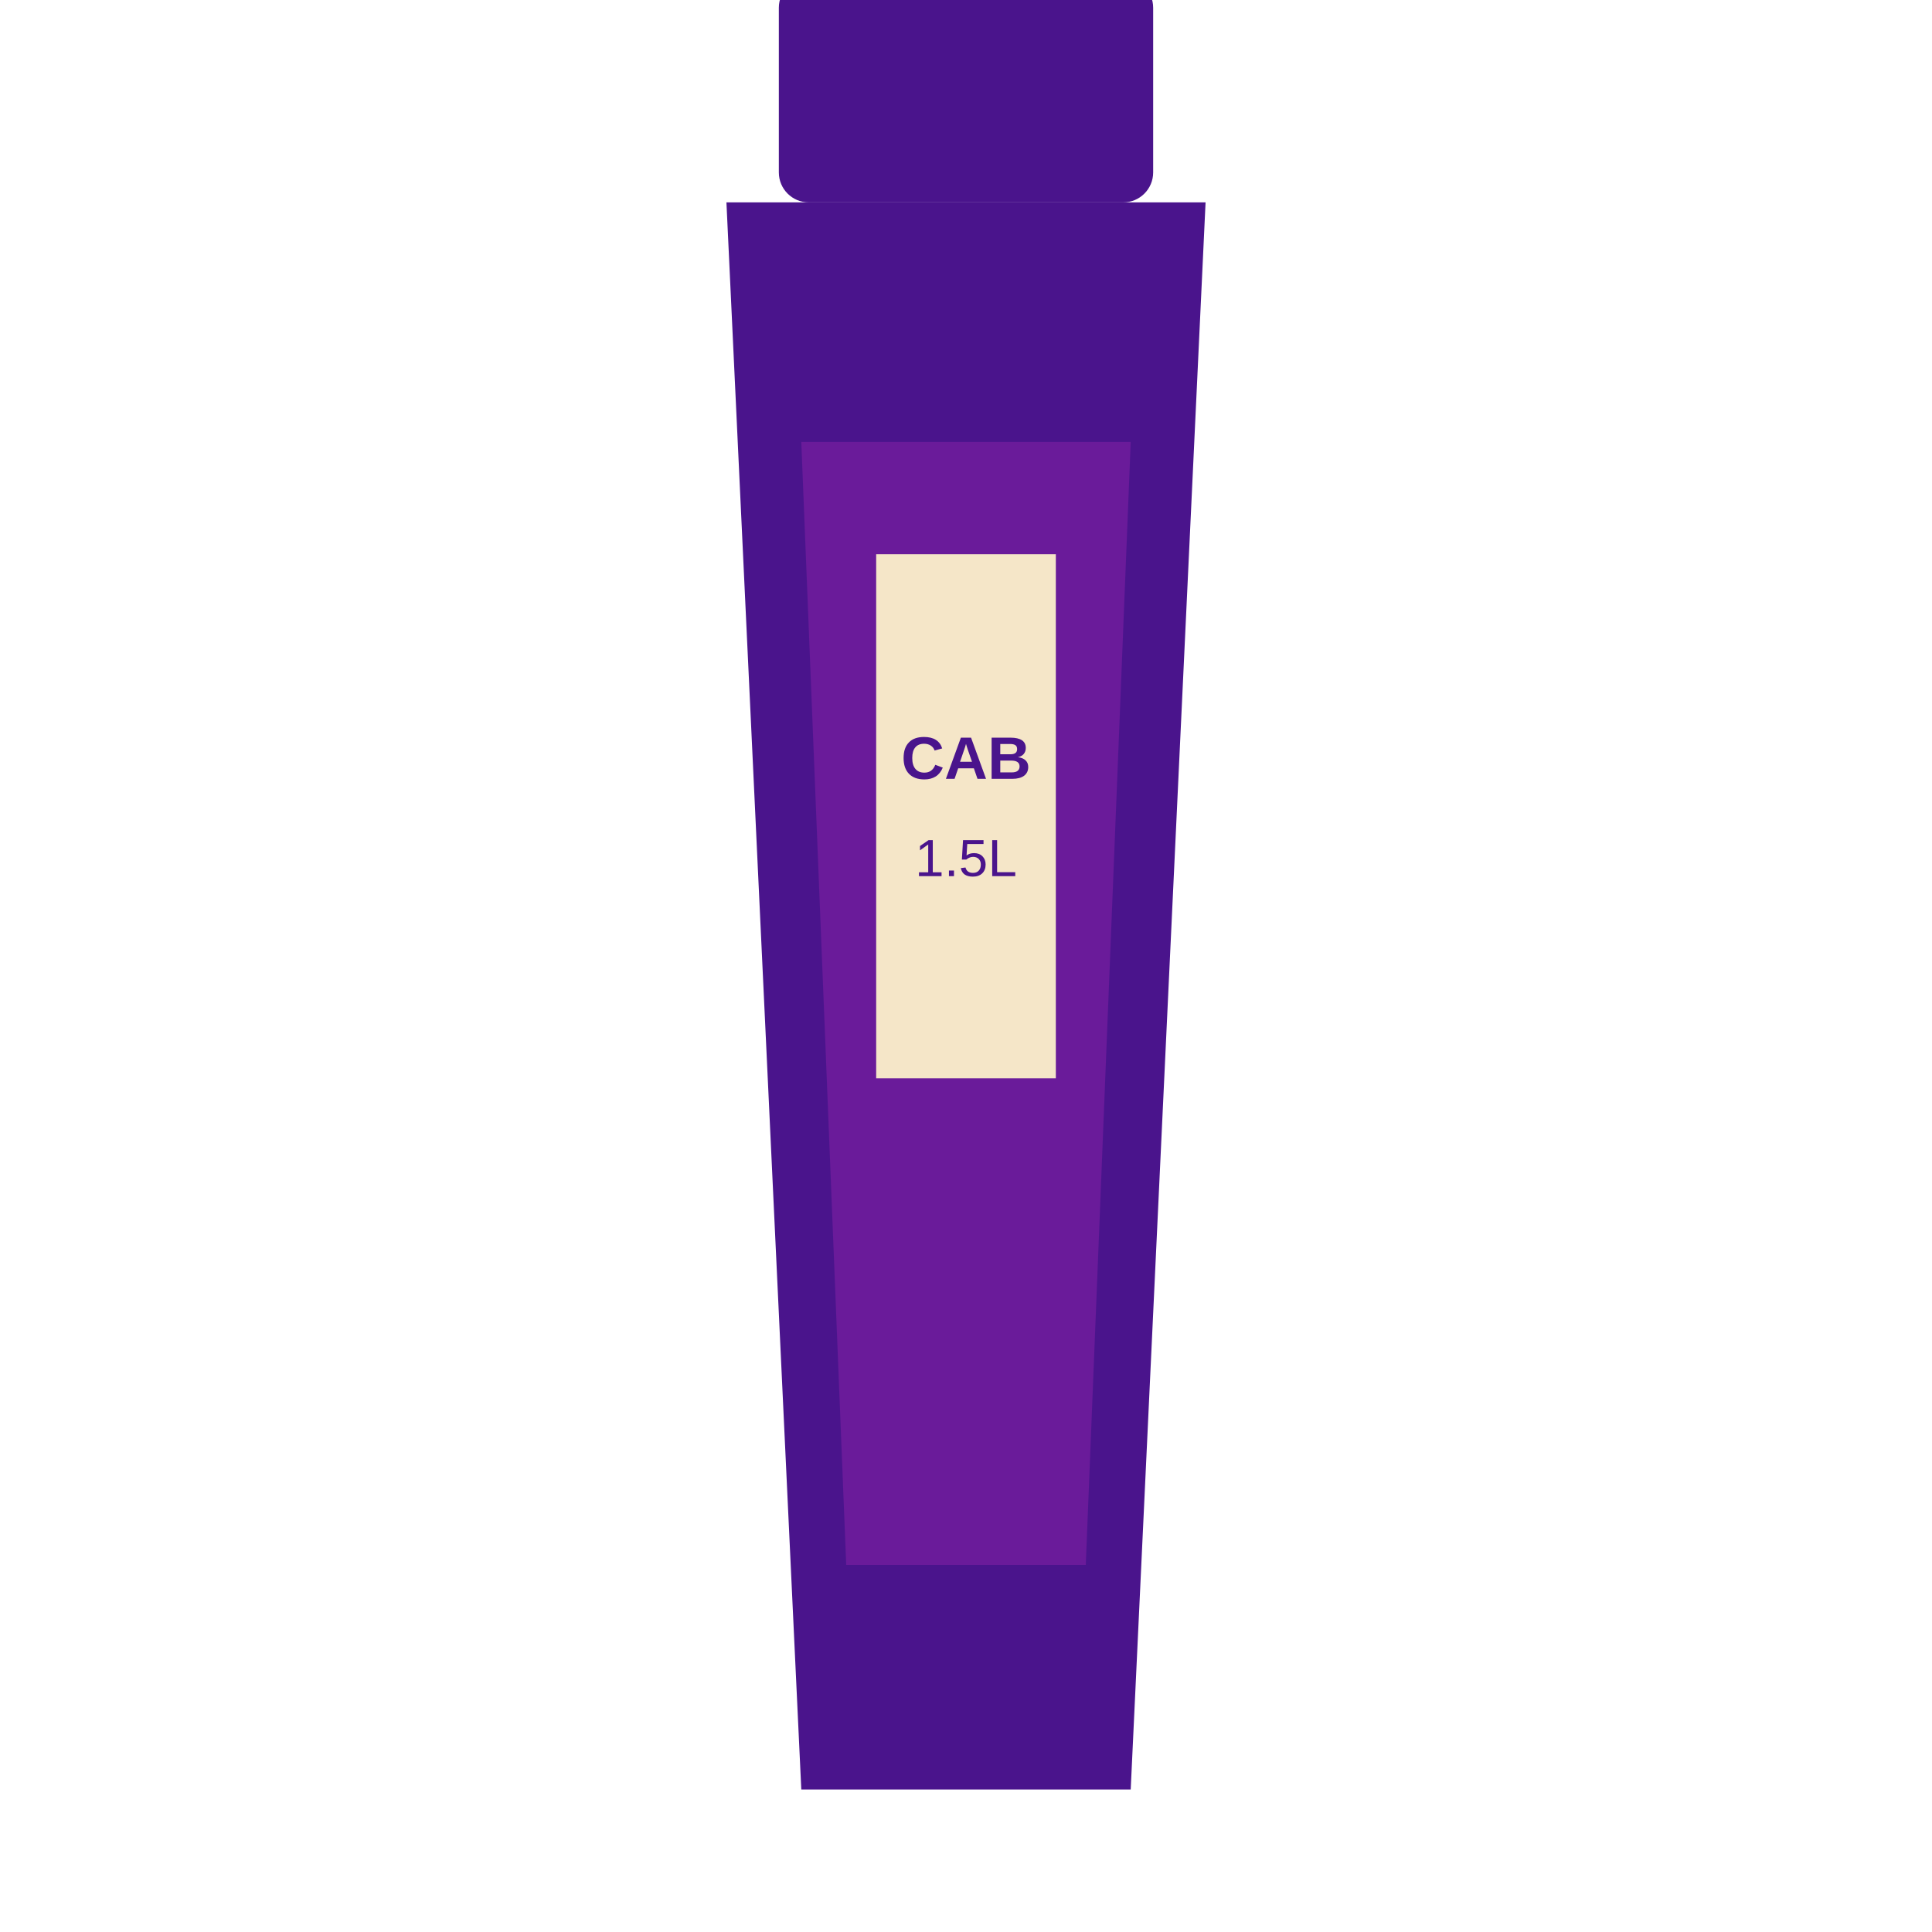
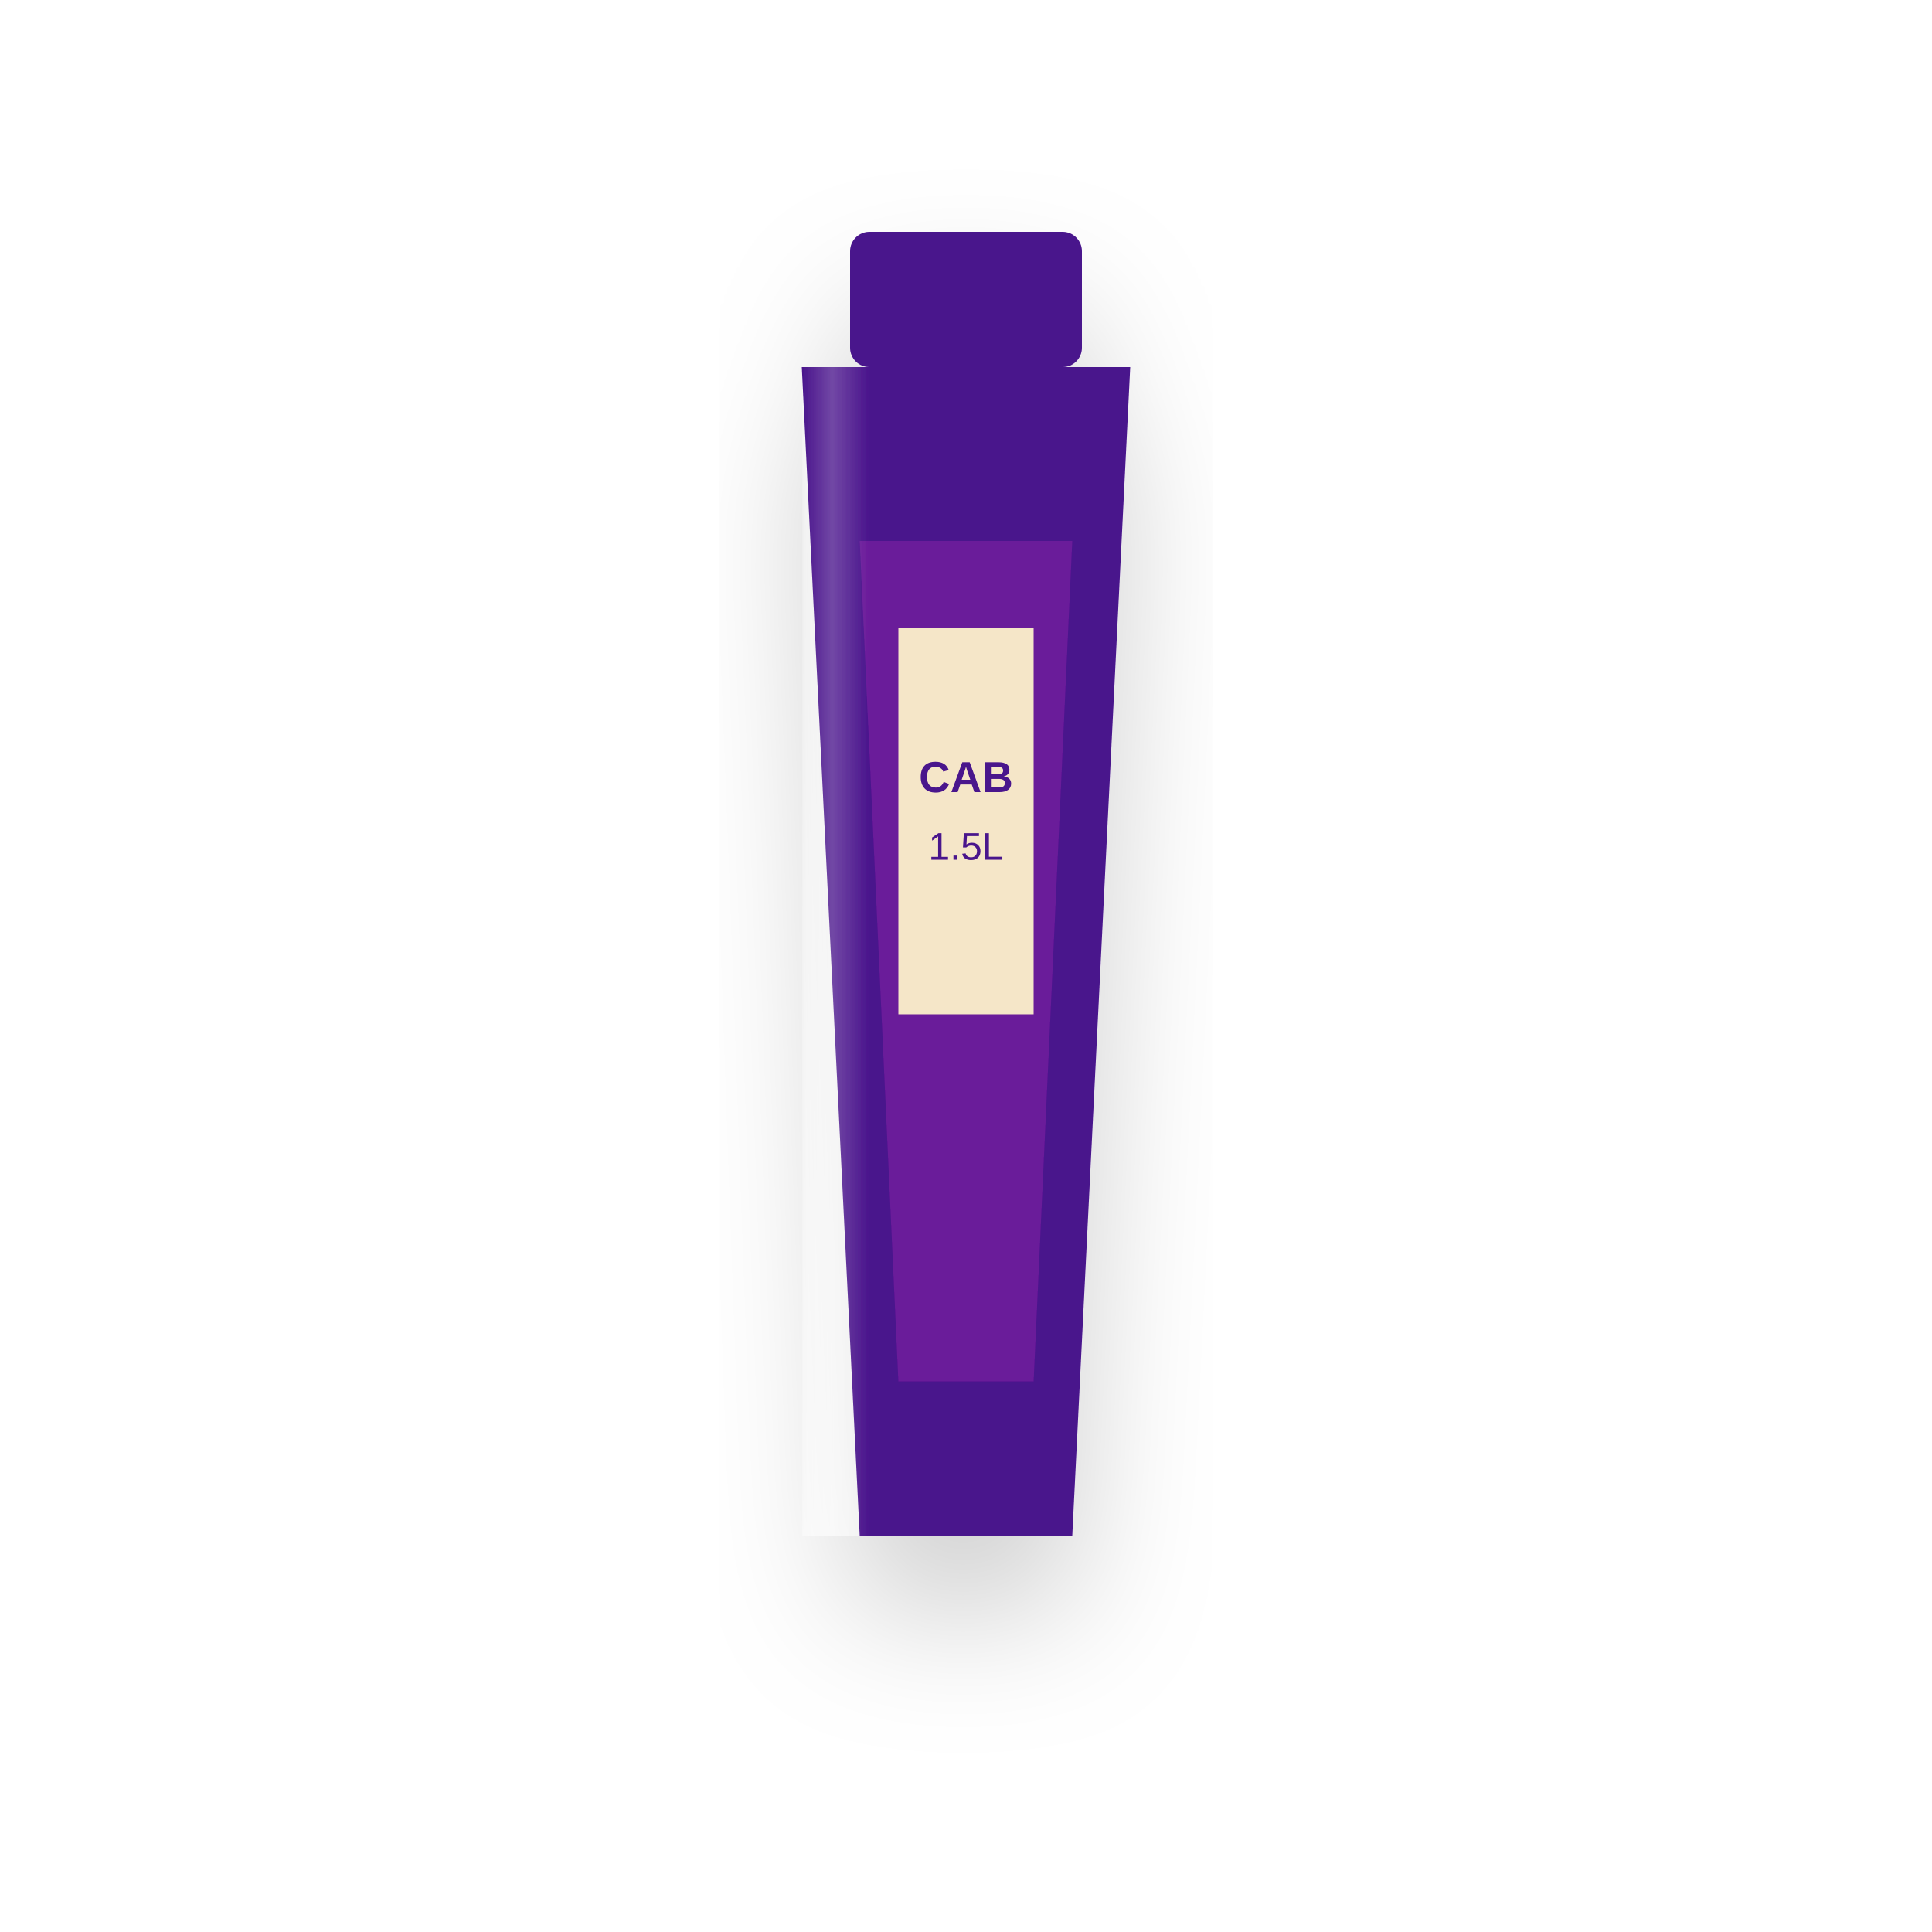
<svg xmlns="http://www.w3.org/2000/svg" viewBox="0 0 400 400" width="400" height="400">
  <rect width="400" height="400" fill="#ffffff" />
-   <g transform="translate(200 200) scale(1.55) translate(-200 -200)">
-     <rect x="175" y="68" width="50" height="30" rx="4" fill="#4a148c" />
-     <path d="M168 98 L232 98 L222 310 L178 310 Z" fill="#4a148c" />
-     <path d="M178 130 L222 130 L216 280 L184 280 Z" fill="#6a1b9a" />
-     <rect x="188" y="145" width="24" height="70" fill="#f5e6c8" />
-     <text x="200" y="175" text-anchor="middle" fill="#4a148c" font-family="Arial" font-size="8" font-weight="700">CAB</text>
-     <text x="200" y="188" text-anchor="middle" fill="#4a148c" font-family="Arial" font-size="7">1.5L</text>
+   <defs>
+     <filter id="pack" x="-25%" y="-15%" width="150%" height="150%">
+       <feDropShadow dx="0" dy="16" stdDeviation="14" flood-color="#1a1a1a" flood-opacity="0.18" />
+     </filter>
+     <linearGradient id="shine" x1="0" y1="0" x2="1" y2="0">
+       <stop offset="0" stop-color="#fff" stop-opacity="0" />
+       <stop offset="0.45" stop-color="#fff" stop-opacity="0.22" />
+       <stop offset="1" stop-color="#fff" stop-opacity="0" />
+     </linearGradient>
+   </defs>
+   <g filter="url(#pack)">
+     <rect x="176" y="48" width="48" height="28" rx="4" fill="#4a148c" />
+     <path d="M166 76 L234 76 L222 318 L178 318 Z" fill="#4a148c" />
+     <path d="M178 112 L222 112 L214 286 L186 286 Z" fill="#6a1b9a" />
+     <rect x="186" y="130" width="28" height="80" fill="#f5e6c8" />
+     <text x="200" y="164" text-anchor="middle" fill="#4a148c" font-family="Arial" font-size="9" font-weight="700">CAB</text>
+     <text x="200" y="178" text-anchor="middle" fill="#4a148c" font-family="Arial" font-size="8">1.5L</text>
+     <rect x="166" y="76" width="14" height="242" fill="url(#shine)" />
  </g>
</svg>
